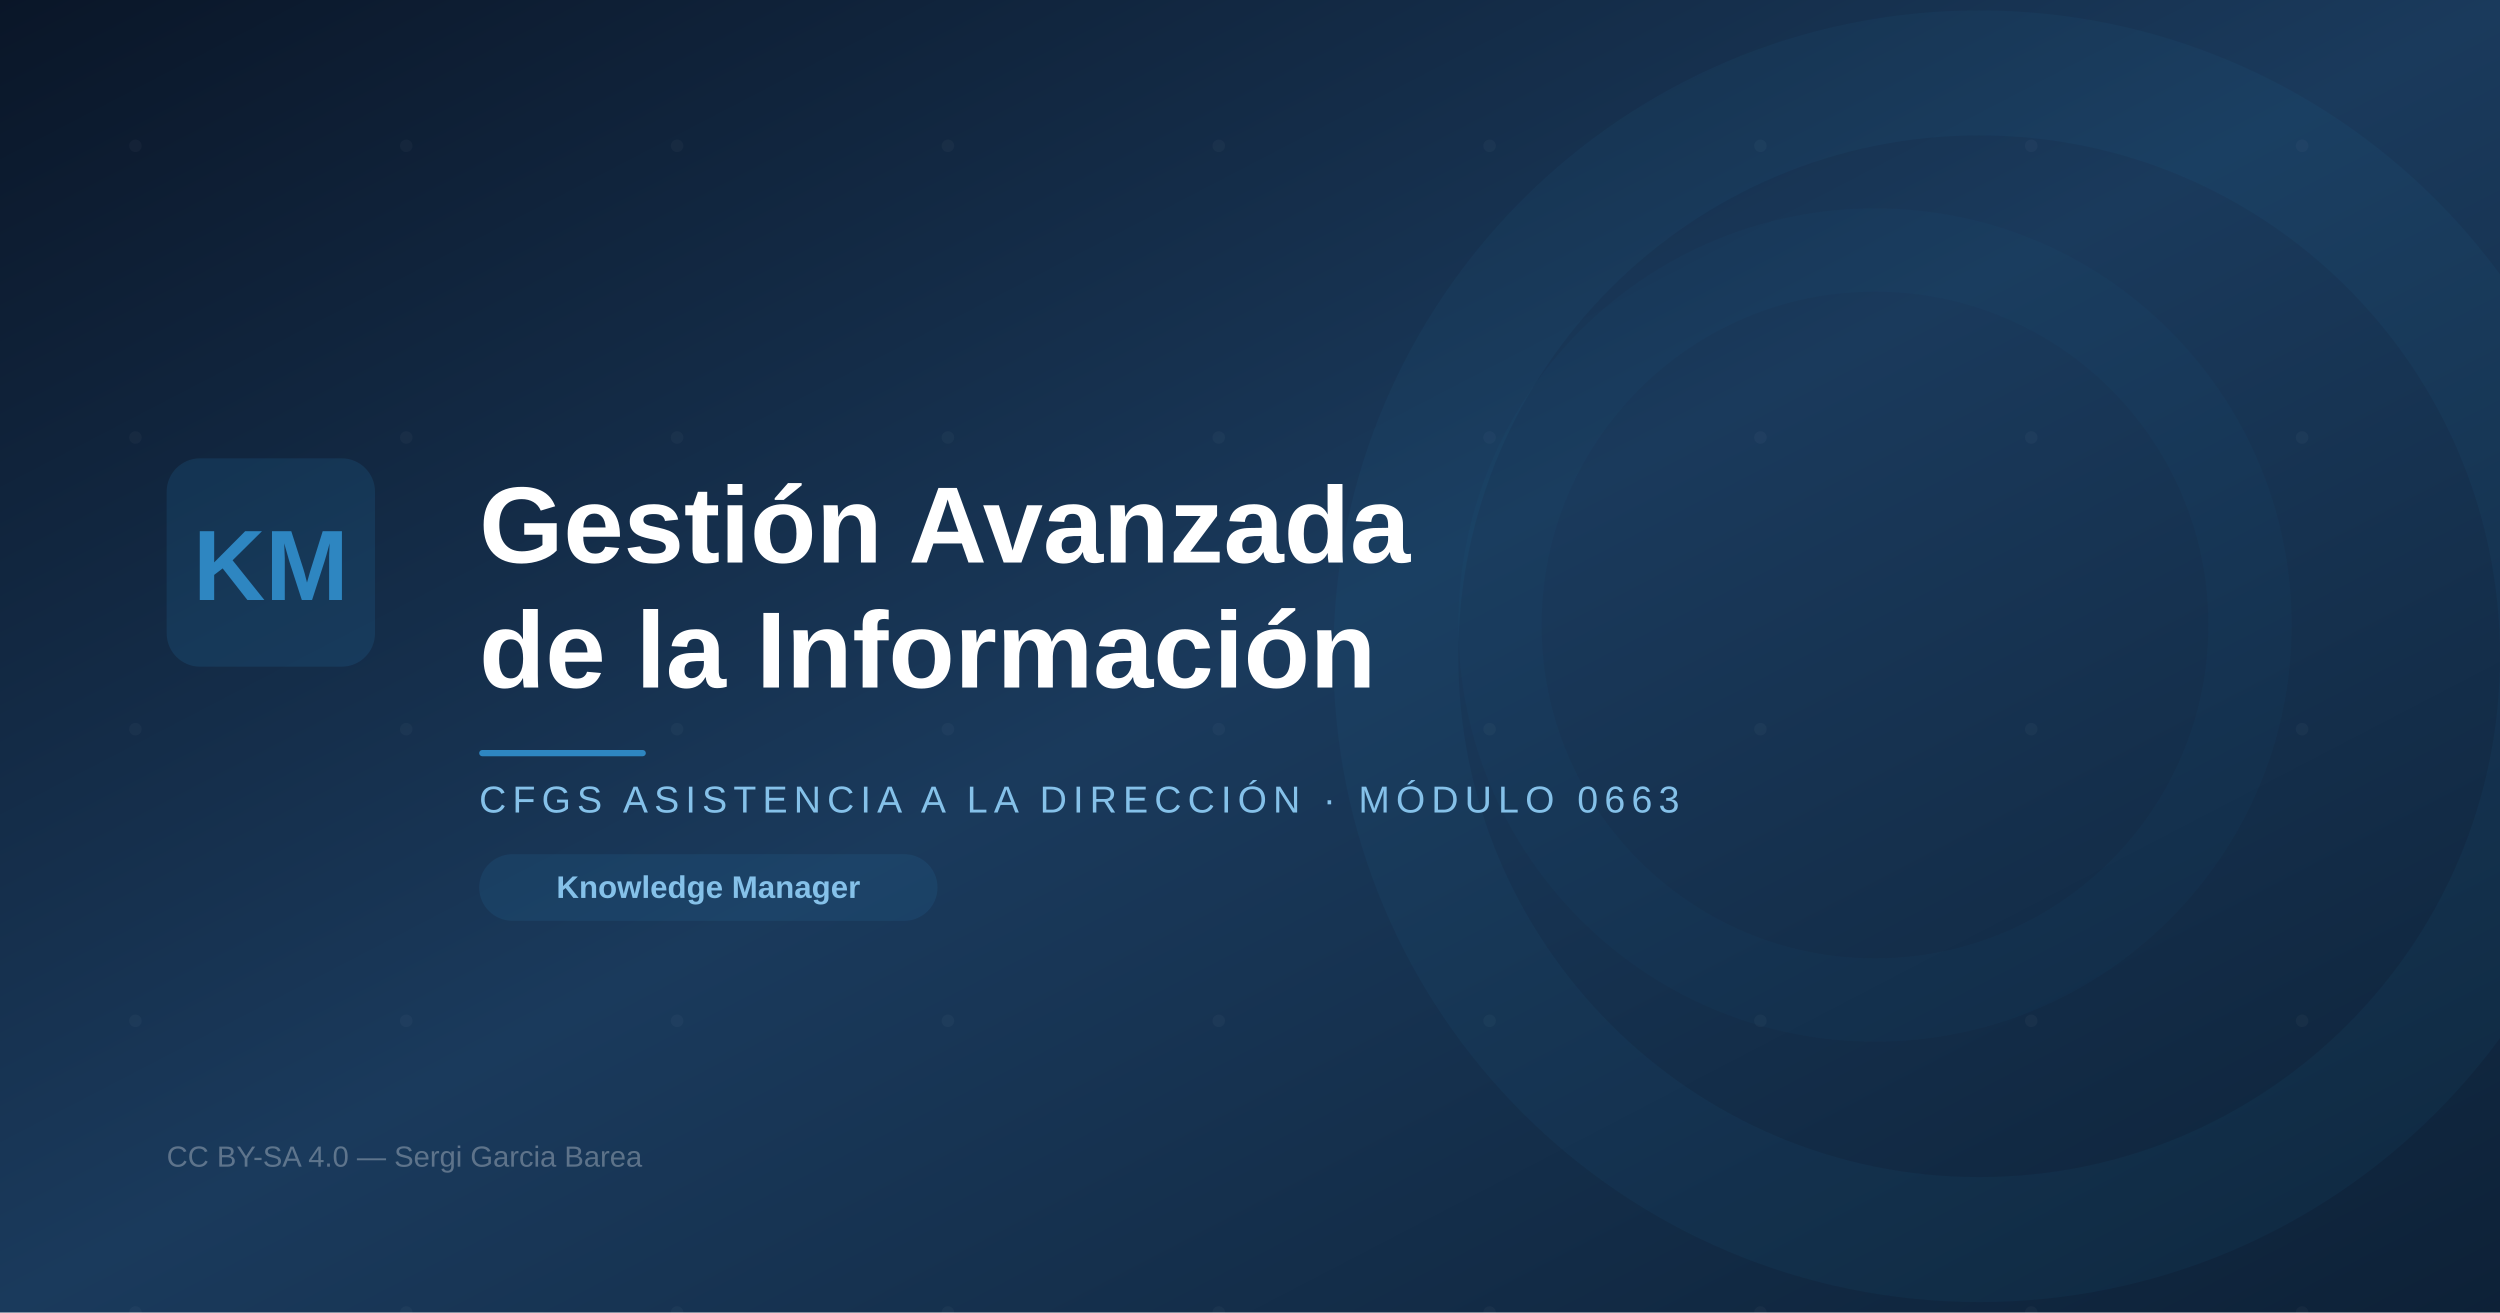
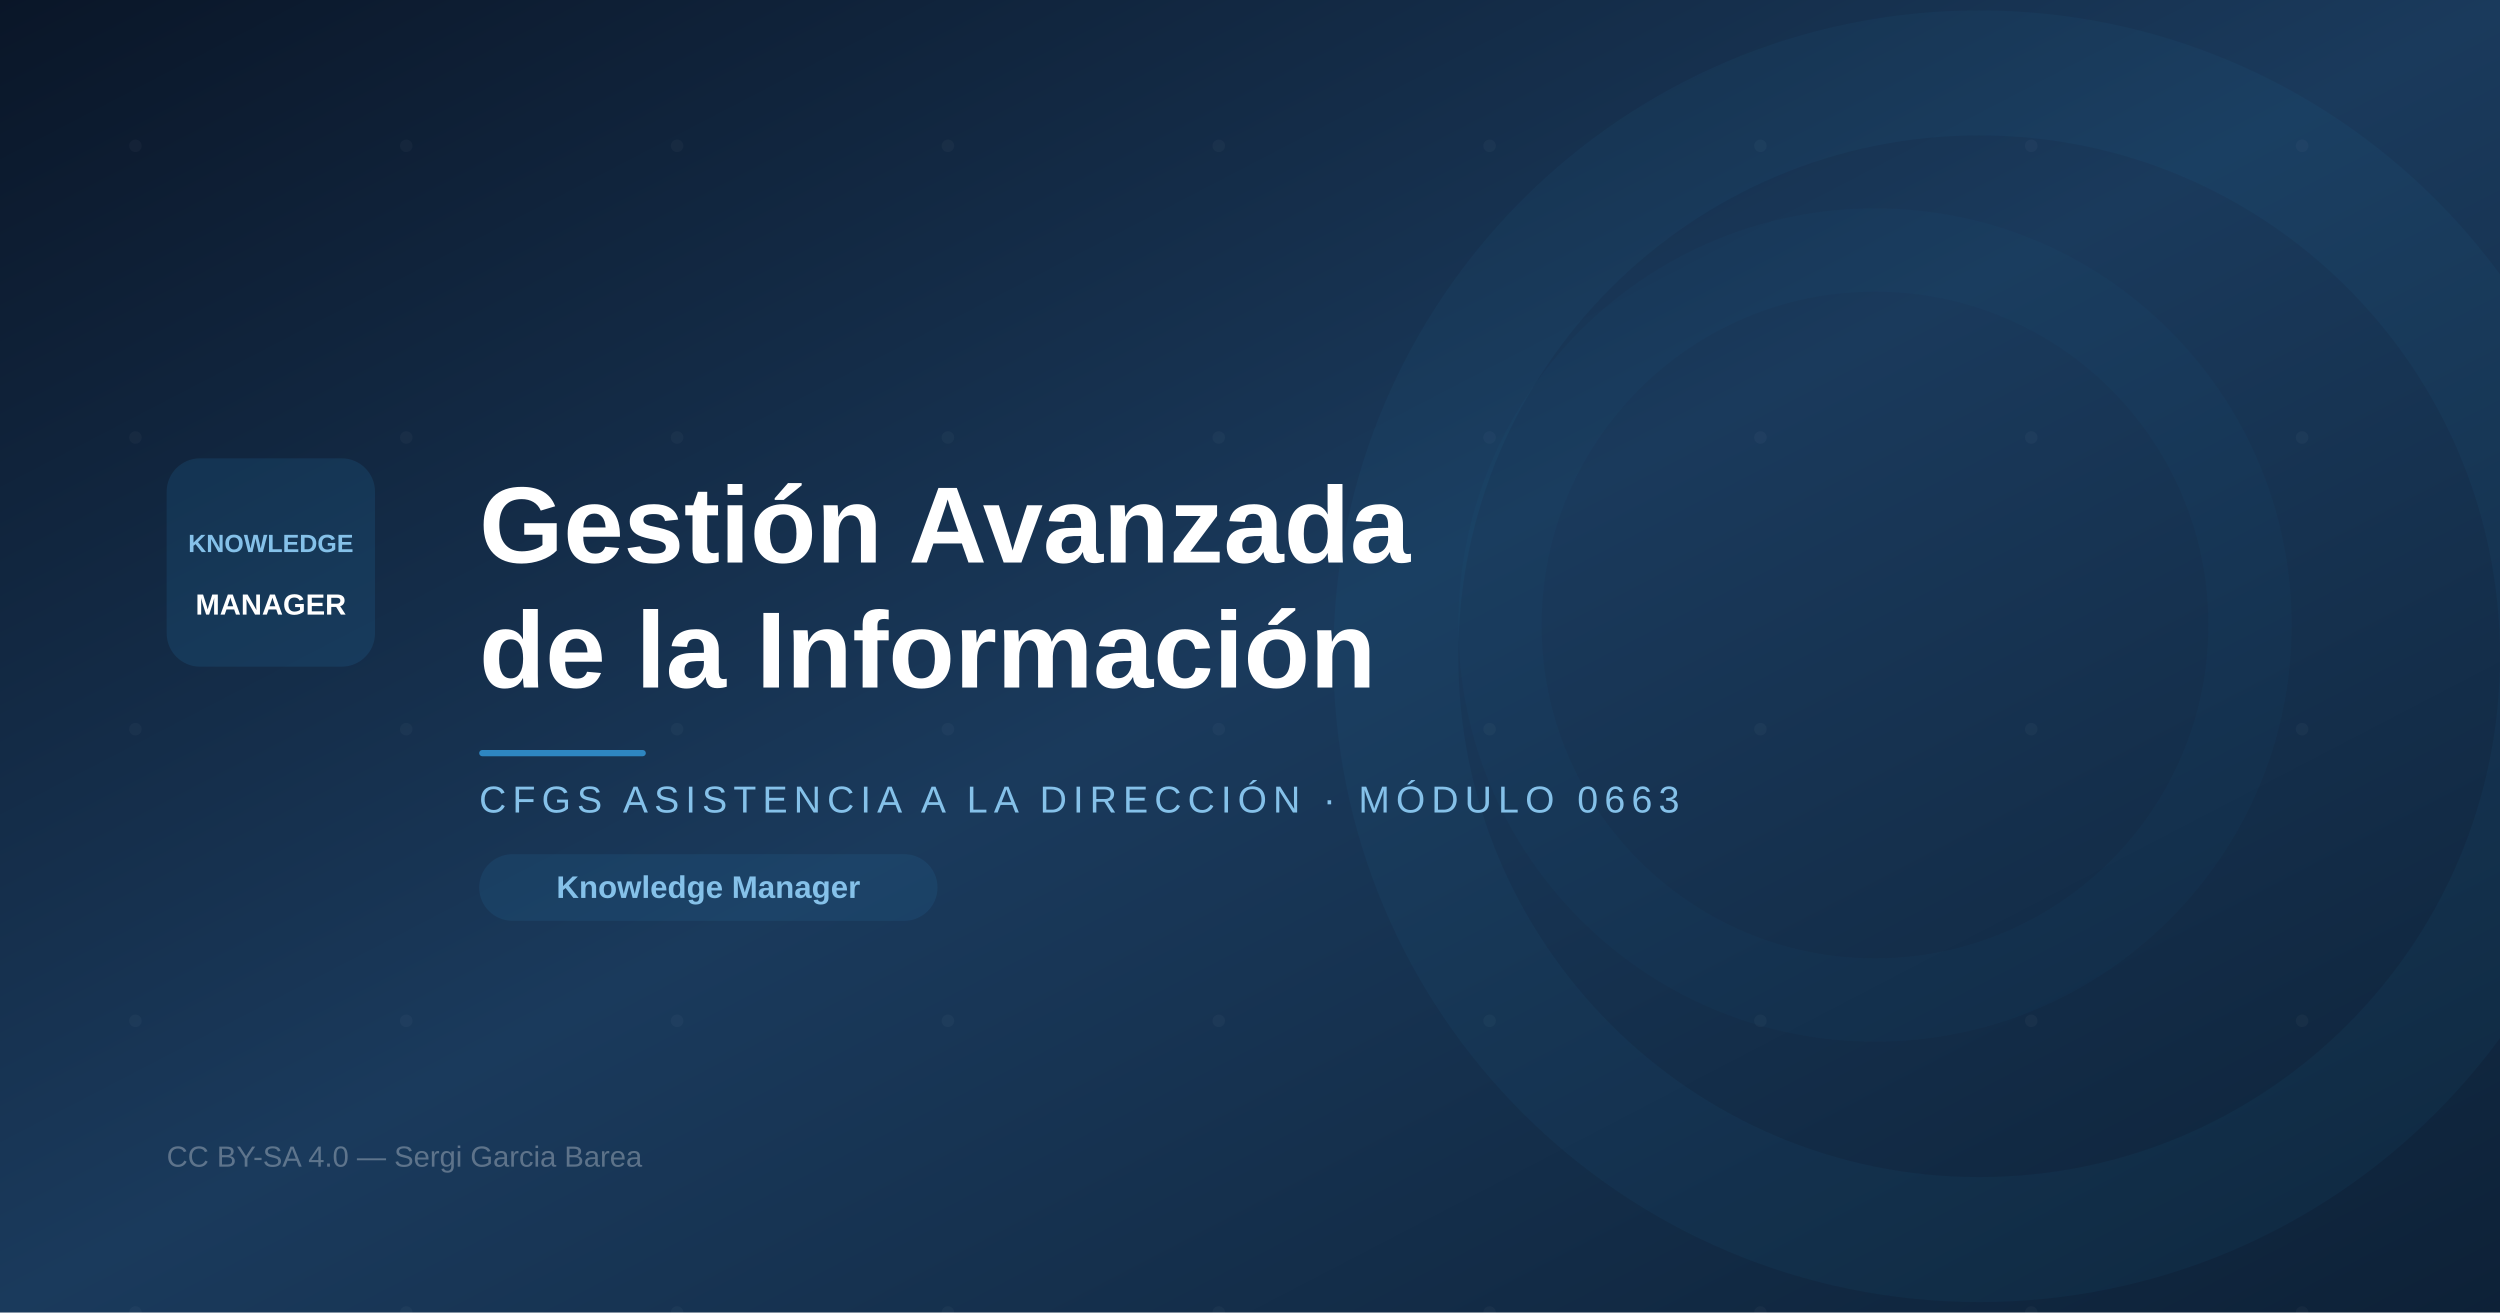
<svg xmlns="http://www.w3.org/2000/svg" width="1200" height="630" viewBox="0 0 1200 630">
  <defs>
    <linearGradient id="bg" x1="0%" y1="0%" x2="100%" y2="100%">
      <stop offset="0%" stop-color="#0a1628" />
      <stop offset="50%" stop-color="#1a3a5c" />
      <stop offset="100%" stop-color="#0d2137" />
    </linearGradient>
    <linearGradient id="accent" x1="0%" y1="0%" x2="100%" y2="0%">
      <stop offset="0%" stop-color="#2e86c1" />
      <stop offset="100%" stop-color="#85c1e9" />
    </linearGradient>
  </defs>
  <rect width="1200" height="630" fill="url(#bg)" />
  <g opacity="0.03">
    <circle cx="65" cy="70" r="3" fill="#ffffff" />
    <circle cx="195" cy="70" r="3" fill="#ffffff" />
    <circle cx="325" cy="70" r="3" fill="#ffffff" />
    <circle cx="455" cy="70" r="3" fill="#ffffff" />
    <circle cx="585" cy="70" r="3" fill="#ffffff" />
    <circle cx="715" cy="70" r="3" fill="#ffffff" />
    <circle cx="845" cy="70" r="3" fill="#ffffff" />
    <circle cx="975" cy="70" r="3" fill="#ffffff" />
    <circle cx="1105" cy="70" r="3" fill="#ffffff" />
    <circle cx="1235" cy="70" r="3" fill="#ffffff" />
    <circle cx="65" cy="210" r="3" fill="#ffffff" />
    <circle cx="195" cy="210" r="3" fill="#ffffff" />
    <circle cx="325" cy="210" r="3" fill="#ffffff" />
    <circle cx="455" cy="210" r="3" fill="#ffffff" />
    <circle cx="585" cy="210" r="3" fill="#ffffff" />
    <circle cx="715" cy="210" r="3" fill="#ffffff" />
    <circle cx="845" cy="210" r="3" fill="#ffffff" />
    <circle cx="975" cy="210" r="3" fill="#ffffff" />
    <circle cx="1105" cy="210" r="3" fill="#ffffff" />
    <circle cx="1235" cy="210" r="3" fill="#ffffff" />
    <circle cx="65" cy="350" r="3" fill="#ffffff" />
    <circle cx="195" cy="350" r="3" fill="#ffffff" />
    <circle cx="325" cy="350" r="3" fill="#ffffff" />
    <circle cx="455" cy="350" r="3" fill="#ffffff" />
    <circle cx="585" cy="350" r="3" fill="#ffffff" />
    <circle cx="715" cy="350" r="3" fill="#ffffff" />
    <circle cx="845" cy="350" r="3" fill="#ffffff" />
    <circle cx="975" cy="350" r="3" fill="#ffffff" />
    <circle cx="1105" cy="350" r="3" fill="#ffffff" />
    <circle cx="1235" cy="350" r="3" fill="#ffffff" />
    <circle cx="65" cy="490" r="3" fill="#ffffff" />
    <circle cx="195" cy="490" r="3" fill="#ffffff" />
    <circle cx="325" cy="490" r="3" fill="#ffffff" />
    <circle cx="455" cy="490" r="3" fill="#ffffff" />
    <circle cx="585" cy="490" r="3" fill="#ffffff" />
    <circle cx="715" cy="490" r="3" fill="#ffffff" />
    <circle cx="845" cy="490" r="3" fill="#ffffff" />
    <circle cx="975" cy="490" r="3" fill="#ffffff" />
    <circle cx="1105" cy="490" r="3" fill="#ffffff" />
    <circle cx="1235" cy="490" r="3" fill="#ffffff" />
    <circle cx="65" cy="630" r="3" fill="#ffffff" />
    <circle cx="195" cy="630" r="3" fill="#ffffff" />
    <circle cx="325" cy="630" r="3" fill="#ffffff" />
    <circle cx="455" cy="630" r="3" fill="#ffffff" />
    <circle cx="585" cy="630" r="3" fill="#ffffff" />
    <circle cx="715" cy="630" r="3" fill="#ffffff" />
    <circle cx="845" cy="630" r="3" fill="#ffffff" />
    <circle cx="975" cy="630" r="3" fill="#ffffff" />
    <circle cx="1105" cy="630" r="3" fill="#ffffff" />
    <circle cx="1235" cy="630" r="3" fill="#ffffff" />
  </g>
  <circle cx="950" cy="315" r="280" fill="none" stroke="rgba(46,134,193,0.06)" stroke-width="60" />
  <circle cx="900" cy="300" r="180" fill="none" stroke="rgba(46,134,193,0.04)" stroke-width="40" />
  <rect x="80" y="220" width="100" height="100" rx="16" fill="rgba(46,134,193,0.15)" />
-   <text x="130" y="288" font-family="Calibri, Arial, sans-serif" font-size="48" font-weight="bold" fill="#2e86c1" text-anchor="middle">KM</text>
+   <text x="130" y="265" font-family="Calibri, Arial, sans-serif" font-size="12" font-weight="600" fill="#85c1e9" text-anchor="middle">KNOWLEDGE</text>
+   <text x="130" y="295" font-family="Calibri, Arial, sans-serif" font-size="14" font-weight="700" fill="#ffffff" text-anchor="middle">MANAGER</text>
  <text x="230" y="270" font-family="Calibri, Arial, sans-serif" font-size="52" font-weight="700" fill="#ffffff">Gestión Avanzada</text>
  <text x="230" y="330" font-family="Calibri, Arial, sans-serif" font-size="52" font-weight="700" fill="#ffffff">de la Información</text>
  <rect x="230" y="360" width="80" height="3" rx="1.5" fill="#2e86c1" />
  <text x="230" y="390" font-family="Calibri, Arial, sans-serif" font-size="18" fill="#85c1e9" letter-spacing="3">CFGS ASISTENCIA A LA DIRECCIÓN · MÓDULO 0663</text>
  <rect x="230" y="410" width="220" height="32" rx="16" fill="rgba(46,134,193,0.12)" />
  <text x="340" y="431" font-family="Calibri, Arial, sans-serif" font-size="15" fill="#85c1e9" text-anchor="middle" font-weight="600">Knowledge Manager</text>
  <text x="80" y="560" font-family="Calibri, Arial, sans-serif" font-size="14" fill="rgba(255,255,255,0.3)">CC BY-SA 4.0 — Sergi Garcia Barea</text>
</svg>
